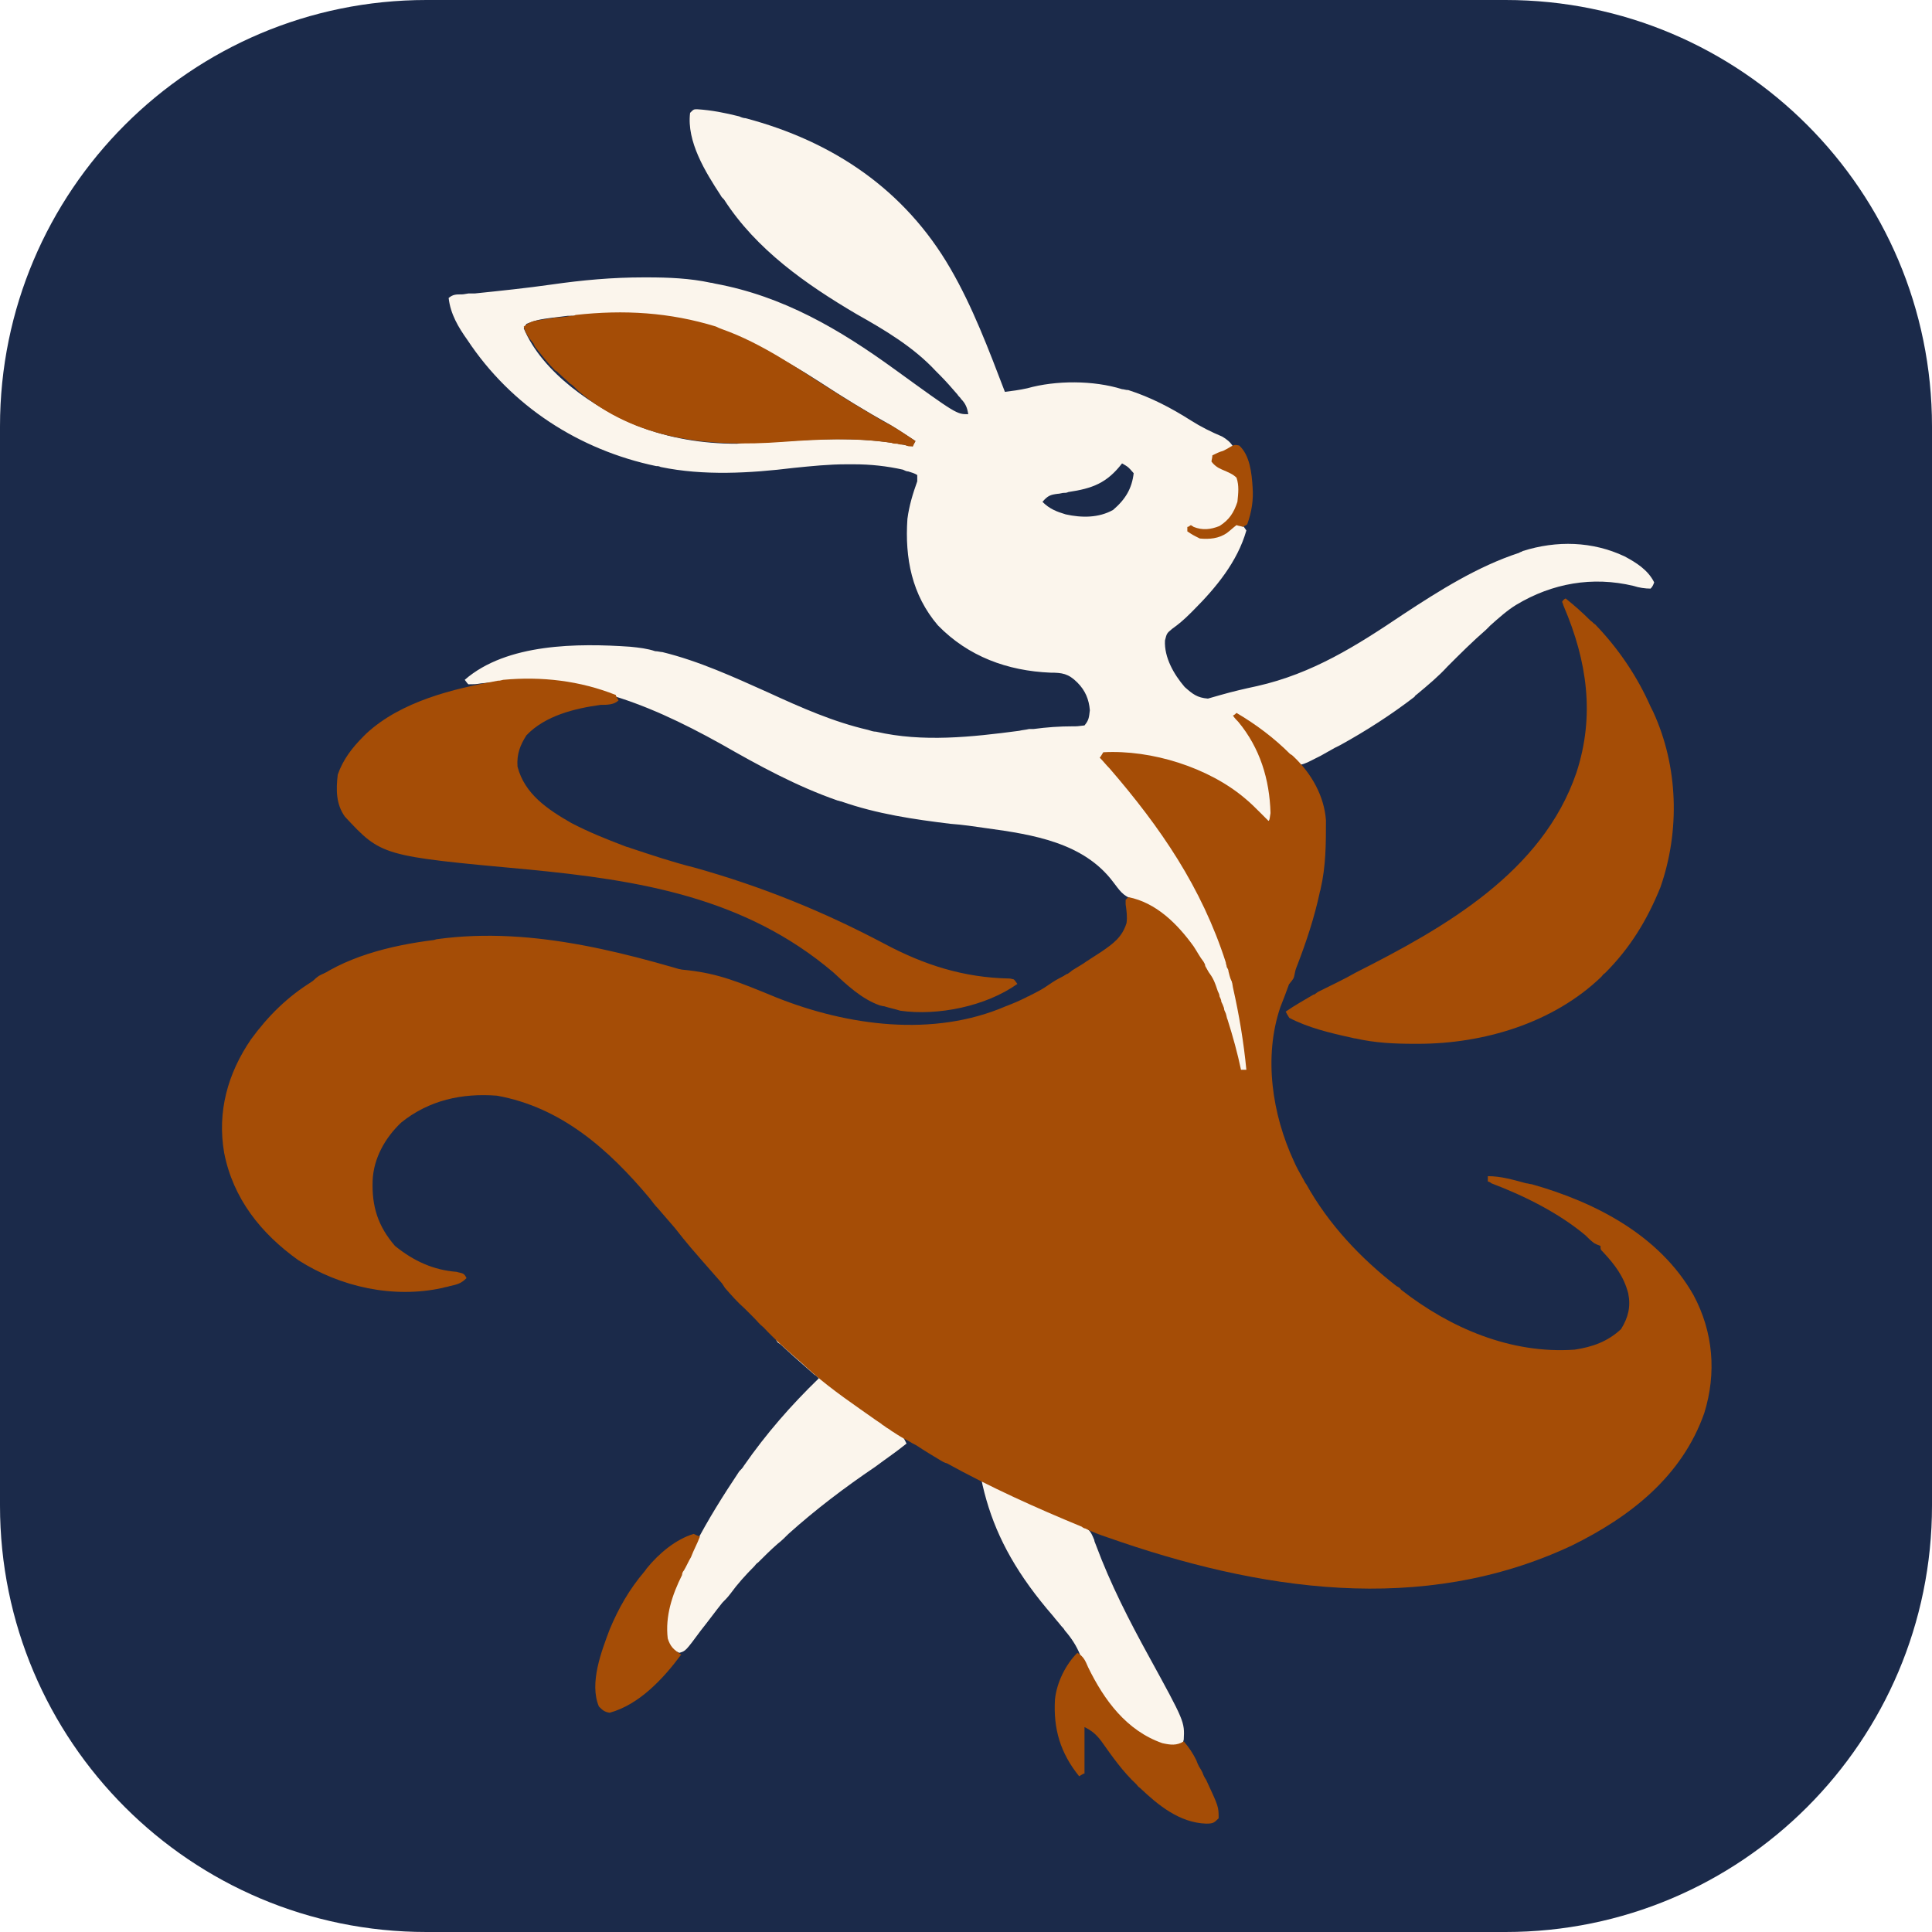
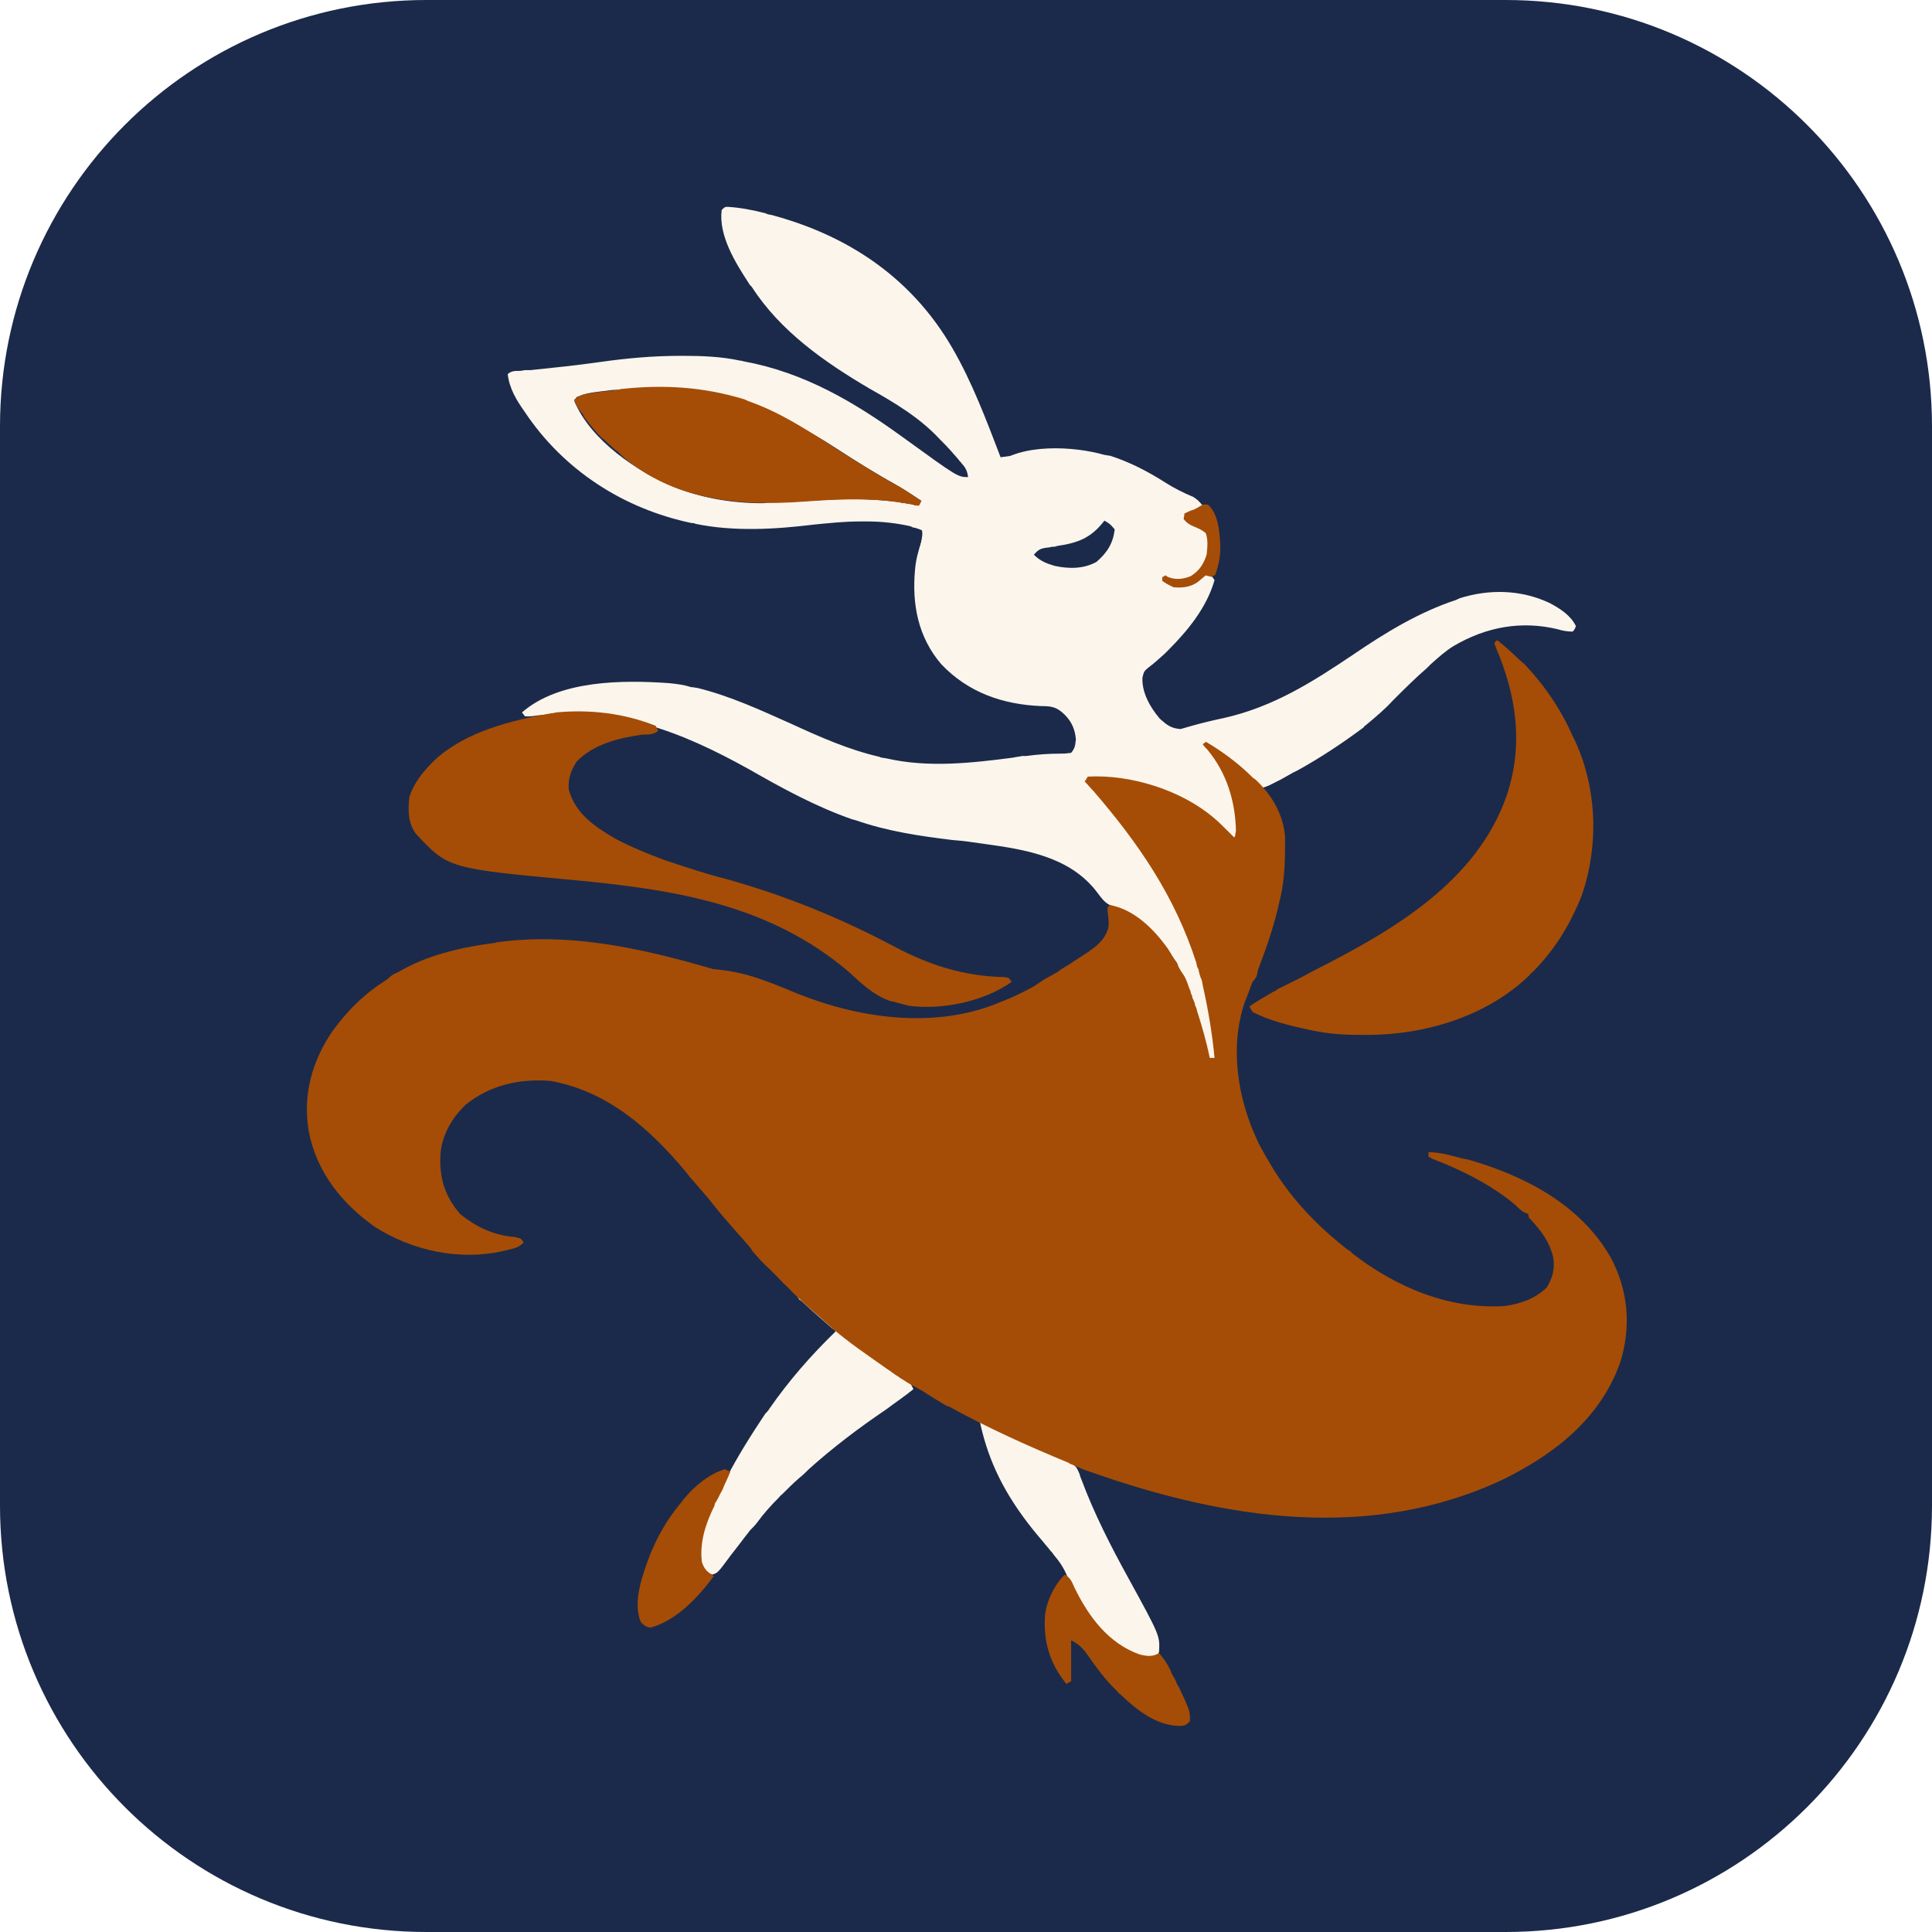
<svg xmlns="http://www.w3.org/2000/svg" viewBox="0 0 512 512" width="512" height="512">
  <rect width="512" height="512" rx="113" fill="#1B2A4A" />
-   <g transform="translate(252.8 256) scale(2.37)">
-     <path fill="#FBF5EC" d="M-28.7-95.8c1.6 .1 3.1 .4 4.7 .8c.2 .1 .5 .2 .7 .2c9.8 2.6 17.8 8 22.9 16.8c2.5 4.3 4.3 9.1 6.1 13.8c.8-.1 1.6-.2 2.5-.4c3.2-.9 7.4-.9 10.6 .1c.2 0 .4 .1 .7 .1c2.5 .8 4.8 2 7 3.4c1.1 .7 2.3 1.3 3.5 1.8c.5 .3 .9 .6 1.2 1.1c-.5 .4-.9 .6-1.5 .9c-.2 .1-.5 .2-.8 .3c.1 .2 .2 .5 .2 .7c.4 .2 .8 .4 1.2 .5c.6 .3 1 .7 1.5 1.1c.4 1.3 .1 2.5-.4 3.7c-.6 1.1-1.3 1.7-2.5 2.2c-.9 .1-1.7 0-2.6-.4c0 .2 0 .4 0 .5c.9 .6 1.9 .8 3 .6c.9-.4 1.6-.8 2.3-1.4c.7 .1 .7 .1 1.1 .7c-1 3.5-3.4 6.4-5.9 8.9c-.2 .2-.3 .3-.4 .4c-.7 .7-1.3 1.2-2 1.7c-.6 .5-.6 .5-.8 1.3c-.1 1.9 1 3.8 2.2 5.2c.9 .8 1.4 1.2 2.6 1.3c.7-.2 .7-.2 1.4-.4c1.4-.4 2.7-.7 4.1-1c6.2-1.4 11.1-4.5 16.3-8c4.1-2.7 8.4-5.4 13-6.9c.1-.1 .3-.1 .4-.2c3.8-1.2 7.8-1.1 11.4 .6c1.3 .7 2.6 1.5 3.3 2.9c-.1 .3-.2 .5-.4 .7c-.6 0-1.3-.1-1.9-.3c-4.6-1.1-9.1-.3-13.1 2.1c-1 .6-2 1.5-2.9 2.3c-.1 .1-.1 .1-.5 .5c-1.5 1.3-2.9 2.7-4.3 4.1c-1 1.1-2.2 2.1-3.4 3.1c-.1 .1-.2 .1-.3 .3c-2.6 2-5.4 3.8-8.3 5.4c-.2 .1-.4 .2-.6 .3c-.5 .3-1.1 .6-1.6 .9c-.2 .1-.4 .2-.6 .3c-.6 .3-1.1 .6-1.7 .7c-.6-.3-.6-.3-1.1-.9c-.9-1-1.8-1.9-2.9-2.7c-.1-.1-.1-.1-.5-.3c-.8-.6-1.7-1.2-2.6-1.7c0 .6 .2 .7 .6 1.2c2.4 2.6 3.2 6.3 3.4 9.7c-.1 .3-.1 .5-.1 .8c-.2 .1-.3 .2-.5 .3c-.2-.1-.3-.3-.5-.5c-4.2-4.7-10.1-6.7-16.3-7.1c-.1 0-.3 0-.4 0c-.4 0-.7 0-1.1 0c-.1 .1-.1 .2-.2 .4c.4 .4 .8 .9 1.3 1.4c1.2 1.3 2.4 2.8 3.5 4.2c.1 .1 .1 .1 .5 .6c2.5 3.3 4.7 6.9 6.4 10.6c.1 .2 .2 .4 .3 .7c2.3 4.8 3.5 10 4.2 15.3c0 .2 0 .4 .1 .7c0 .6 0 .6 0 1.4c-.1 .2-.3 .3-.5 .4c-.4-.4-.5-.7-.6-1.3c0-.2-.1-.4-.1-.6c-.1-.2-.1-.4-.2-.6c-1.5-6-3.8-12.7-9.4-16.1c-.7-.4-1.3-.7-2-.9c-1.1-.3-1.5-1-2.2-1.9c-3.3-4.4-9-5.3-14.1-6c-1.4-.2-2.7-.4-4.1-.5c-4.1-.5-8.2-1.1-12.2-2.5c-.1 0-.3-.1-.4-.1c-4.6-1.6-8.8-3.9-13-6.3c-8.8-4.9-16.7-7.9-26.9-6.8c-.5 .1-.9 .1-1.4 .1c-.1-.1-.1-.1-.4-.5c4.7-4.1 12.7-4.1 18.5-3.7c1 .1 1.9 .2 2.8 .5c.3 0 .6 .1 .8 .1c4.1 1 8 2.8 11.8 4.5c3.7 1.7 7.3 3.3 11.2 4.2c.3 .1 .6 .2 .9 .2c5.2 1.2 10.7 .6 16-.1c.4-.1 .7-.1 1.1-.2c.2 0 .3 0 .5 0c1.5-.2 2.9-.3 4.4-.3c.5 0 .5 0 1.3-.1c.5-.6 .5-.9 .6-1.7c-.1-1.2-.5-2.2-1.4-3.1c-1-1-1.7-1.1-3-1.1c-4.8-.2-9.2-1.8-12.6-5.3c-2.9-3.4-3.7-7.5-3.4-11.9c.2-1.5 .6-2.8 1.1-4.2c0-.3 0-.5 0-.7c-.3-.2-.7-.3-1-.4c-.2 0-.4-.1-.6-.2c-1.8-.4-3.6-.6-5.5-.6c-.3 0-.5 0-.8 0c-2 0-3.9 .2-5.9 .4c-4.9 .6-10.1 .9-14.9-.1c-.2-.1-.3-.1-.5-.1c-8.6-1.8-16.2-6.7-21.1-14.1c-1-1.4-1.9-2.9-2.1-4.7c.5-.4 .8-.4 1.5-.4c.1 0 .1 0 .7-.1c.2 0 .5 0 .7 0c2.9-.3 5.8-.6 8.6-1c3.5-.5 6.8-.8 10.3-.8c.1 0 .3 0 .4 0c2.4 0 4.8 .1 7.1 .6c.1 0 .1 0 .5 .1c7.6 1.4 13.9 5.1 20.1 9.6c6.9 5 6.9 5 8.2 5c-.1-.7-.3-1.2-.8-1.7c-.1-.2-.3-.3-.4-.5c-.6-.7-1.3-1.5-2-2.2c-.1-.1-.1-.1-.4-.4c-2.5-2.7-5.7-4.6-8.9-6.4c-5.6-3.3-11.2-7.2-14.8-12.8c-.2-.2-.3-.3-.4-.5c-1.7-2.6-3.8-6-3.4-9.2c.4-.4 .4-.4 .8-.4zM-42.4-72.7c-.2 0-.2 0-.8 0c-3.3 .4-3.3 .4-4.6 .9c-.1 .2-.2 .3-.3 .5c2.1 5 7.9 8.9 12.7 10.9c3.6 1.4 7.3 2 11.1 2c.3 0 .5-.1 .8-.1c1.7 0 3.3-.1 5-.2c4.5-.3 8.9-.4 13.3 .5c.2 0 .4 0 .6 .1c0-.1 0-.1 .3-.6c-.9-.6-1.8-1.2-2.8-1.8c-2.7-1.5-5.3-3.1-7.9-4.8c-8.8-5.7-16.8-8.6-27.4-7.4zM-20.1 33.8c4.2 0 8.4 0 12.6 0c0 4.2 0 8.3 0 12.6c-2.2 .1-4.4 .2-6.7 .2c2.1 1.7 4.4 3.3 6.7 4.8c.2 .1 .5 .3 .7 .4c.1 .1 .1 .1 .6 .5c.5 .3 .5 .3 .9 1.1c-1.1 .9-2.3 1.7-3.5 2.6c-3.4 2.3-6.7 4.8-9.7 7.5c-.4 .4-.8 .8-1.2 1.1c-.8 .7-1.5 1.4-2.2 2.1c-.2 .1-.3 .3-.4 .4c-1 1-1.9 2-2.7 3.1c-.3 .4-.6 .7-.9 1c-.8 1-1.6 2.1-2.4 3.1c-1.7 2.3-1.7 2.3-2.4 2.5c-.8-.3-1-.6-1.4-1.3c-.9-3.3 1.3-7.2 2.8-10.1c.1-.1 .1-.1 .3-.6c1.5-2.9 3.2-5.6 5-8.3c.2-.2 .4-.4 .5-.6c2.5-3.6 5.3-6.8 8.4-9.8c-.2-.2-.3-.3-.5-.4c-2.5-2.2-2.5-2.2-3.8-3.4c0 0 0 0-.3-.2c-.5-.7-.5-1.4-.4-2.2c0-.2 0-.3 0-.5c0-.6 0-1.1 0-1.7c0-1.3 0-2.6 0-3.9zM2.1 44.8c3.9 0 7.8 0 11.7 0c0 4.2 0 8.4 0 12.6c-3.4 .1-6.9 .2-10.4 .2c3.3 1.6 6.6 3.2 10 4.6c1.8 .8 1.8 .8 2.3 2c0 .1 0 .1 .2 .6c1.6 4.3 3.7 8.4 5.9 12.4c4 7.3 4 7.3 3.9 9.3c-.1 .4-.1 .4-.8 .8c-2.2 0-4.2-1.3-5.7-2.7c-2.3-2.2-3.8-4.7-5.1-7.6c-.4-1-1-1.9-1.7-2.7c-.1-.2-.3-.4-.4-.5c-.3-.4-.6-.7-.9-1.1c-7.9-9.1-9-16.2-9-27.9z" />
+   <g transform="translate(253.2 256) scale(2.1)">
+     <path fill="#FBF5EC" d="M-28.7-95.8c1.6 .1 3.1 .4 4.7 .8c.2 .1 .5 .2 .7 .2c9.8 2.6 17.8 8 22.9 16.8c2.5 4.3 4.3 9.1 6.1 13.8c.8-.1 1.6-.2 2.4-.4c1.1-.3 2-.4 3.1-.5c-1.4 1.4-2.8 2.7-4.3 3.9c-.8 .6-1.6 1.3-2.4 2c-.8 .7-1.5 1.3-2.3 2c-.4 .3-.8 .7-1.2 1c-1.1 .9-2.1 1.8-3.2 2.7c-.4 .3-.8 .6-1.2 1c-.5 .4-.5 .4-1.2 .4c0-.1 0-.1 .1-.7c.2-.7 .3-1.4 .4-2.1c-.3-.2-.7-.3-1-.4c-.2 0-.4-.1-.6-.2c-1.8-.4-3.6-.6-5.5-.6c-.3 0-.5 0-.8 0c-2 0-3.9 .2-5.9 .4c-4.9 .6-10.1 .9-14.9-.1c-.2-.1-.3-.1-.5-.1c-8.6-1.8-16.2-6.7-21.1-14.1c-1-1.4-1.9-2.9-2.1-4.7c.5-.4 .8-.4 1.5-.4c.1 0 .1 0 .7-.1c.2 0 .5 0 .7 0c2.9-.3 5.8-.6 8.6-1c3.5-.5 6.8-.8 10.3-.8c.1 0 .3 0 .4 0c2.4 0 4.8 .1 7.1 .6c.1 0 .1 0 .5 .1c7.6 1.4 13.9 5.1 20.1 9.6c6.9 5 6.9 5 8.2 5c-.1-.7-.3-1.2-.8-1.7c-.1-.2-.3-.3-.4-.5c-.6-.7-1.3-1.5-2-2.2c-.1-.1-.1-.1-.4-.4c-2.5-2.7-5.7-4.6-8.9-6.4c-5.6-3.3-11.2-7.2-14.8-12.8c-.2-.2-.3-.3-.4-.5c-1.7-2.6-3.8-6-3.4-9.2c.4-.4 .4-.4 .8-.4zM-42.4-72.7c-.2 0-.2 0-.8 0c-3.3 .4-3.3 .4-4.6 .9c-.1 .2-.2 .3-.3 .5c2.1 5 7.9 8.9 12.7 10.9c3.6 1.4 7.3 2 11.1 2c.3 0 .5-.1 .8-.1c1.7 0 3.3-.1 5-.2c4.5-.3 8.9-.4 13.3 .5c.2 0 .4 0 .6 .1c0-.1 0-.1 .3-.6c-.9-.6-1.8-1.2-2.8-1.8c-2.7-1.5-5.3-3.1-7.9-4.8c-8.8-5.7-16.8-8.6-27.4-7.4z" />
+     <path fill="#A54D06" d="M-26.6-71.5c.2 .1 .4 .2 .7 .3c4.5 1.6 8.4 4.4 12.4 6.9c1.7 1.1 3.4 2.1 5.1 3.1c.2 .1 .3 .2 .5 .3c.3 .1 .5 .3 .8 .4c1 .6 1.9 1.2 2.8 1.8c-.1 .2-.2 .4-.3 .6c-.5 0-.5 0-1-.2c-.3 0-.5 0-.7-.1c-.3 0-.5 0-.7-.1c-4.1-.6-8.1-.4-12.2-.1c-8.1 .6-16.4-.2-22.8-5.7c-.1-.1-.3-.3-.4-.4c-.2-.2-.3-.3-.5-.4c-.4-.4-.9-.8-1.3-1.2c-.1-.1-.2-.2-.4-.3c-.8-.8-1.5-1.7-2.2-2.6c-.1-.1-.1-.2-.2-.4c-.5-.6-.9-1.1-1.1-1.9c.7-.5 .9-.6 1.6-.7c.1 0 .1 0 .6-.1c.1 0 .1 0 .6-.1c.2 0 .4 0 .6-.1c.7 0 1.3-.1 1.9-.2c.2 0 .3 0 .5-.1c5.4-.6 10.5-.3 15.7 1.3z" />
+     <path fill="#FBF5EC" d="M18.8-64.5c.2 0 .4 .1 .7 .1c2.5 .8 4.8 2 7 3.4c1.1 .7 2.3 1.3 3.5 1.8c.5 .3 .8 .6 1.2 1.1c-.5 .4-.9 .6-1.5 .9c-.3 .1-.5 .2-.8 .3c.1 .2 .2 .5 .2 .7c.4 .2 .8 .4 1.2 .5c.6 .3 1 .7 1.5 1.1c.4 1.3 .1 2.5-.4 3.7c-.6 1.1-1.3 1.7-2.5 2.2c-.9 0-1.7 0-2.6-.4c0 .2 0 .4 0 .5c.9 .6 1.9 .8 3 .6c.9-.4 1.6-.8 2.3-1.4c.7 .1 .7 .1 1.1 .7c-1 3.5-3.4 6.4-5.9 8.9c-.2 .2-.3 .3-.4 .4c-.7 .6-1.3 1.2-2 1.7c-.6 .5-.6 .5-.8 1.3c-.1 1.9 1 3.8 2.2 5.2c.9 .8 1.4 1.2 2.6 1.3c.7-.2 .7-.2 1.4-.4c1.4-.4 2.7-.7 4.1-1c6.2-1.4 11.1-4.5 16.3-8c4.1-2.8 8.4-5.4 13-6.9c.1-.1 .3-.1 .4-.2c3.8-1.2 7.8-1.1 11.4 .6c1.3 .7 2.6 1.5 3.3 2.9c-.1 .3-.2 .5-.4 .7c-.6 0-1.3-.1-1.9-.3c-4.6-1.1-9-.3-13.1 2.1c-1 .6-2 1.5-2.9 2.3c-.2 .2-.3 .3-.5 .5c-1.5 1.3-2.9 2.7-4.3 4.1c-1 1.1-2.2 2.1-3.4 3.1c-.1 .1-.2 .1-.3 .3c-2.7 2-5.4 3.8-8.3 5.4c-.2 .1-.4 .2-.6 .3c-.5 .3-1.1 .6-1.6 .9c-.2 .1-.4 .2-.6 .3c-.6 .3-1.1 .6-1.7 .7c-.6-.3-.6-.3-1.1-.9c-.9-1-1.8-1.9-2.9-2.7c-.2-.1-.3-.2-.5-.3c-.8-.6-1.7-1.2-2.6-1.7c0 .6 .2 .7 .6 1.2c2.4 2.6 3.2 6.3 3.4 9.7c-.1 .2-.1 .2-.1 .8c-.2 .1-.3 .2-.5 .3c-.1-.1-.1-.1-.5-.5c-4.2-4.7-10.1-6.7-16.2-7.1c-.2 0-.4 0-.5 0c-.4 0-.8 0-1.1 0c-.1 .1-.1 .2-.2 .4c.4 .5 .8 .9 1.3 1.4c1.2 1.3 2.4 2.8 3.5 4.2c.1 .1 .1 .1 .5 .6c2.5 3.3 4.7 6.9 6.4 10.6c.1 .2 .2 .4 .3 .7c2.3 4.8 3.5 10 4.2 15.3c0 .2 0 .4 .1 .7c0 .6 0 .6 0 1.4c-.1 .2-.3 .3-.5 .4c-.4-.4-.5-.7-.6-1.3c0-.2-.1-.4-.2-.6c0-.2 0-.4-.1-.6c-1.5-6-3.8-12.7-9.4-16.1c-.7-.4-1.3-.7-2-.9c-1.1-.3-1.5-1-2.2-1.9c-3.4-4.4-9-5.3-14.1-6c-1.4-.2-2.7-.4-4.1-.5c-4.1-.5-8.2-1.1-12.2-2.5c-.1 0-.3-.1-.4-.1c-4.6-1.6-8.8-3.9-13-6.3c-8.8-4.9-16.7-7.9-26.9-6.8c-.5 .1-.9 .1-1.4 .1c-.2-.2-.3-.4-.4-.5c4.7-4.1 12.7-4.1 18.5-3.7c1 .1 1.9 .2 2.8 .5c.3 0 .6 .1 .8 .1c4.1 1 8 2.8 11.8 4.5c3.7 1.7 7.3 3.3 11.2 4.2c.2 .1 .2 .1 .9 .2c5.2 1.2 10.7 .6 16-.1c.4-.1 .7-.1 1.1-.2c.1 0 .1 0 .5 0c1.5-.2 2.9-.3 4.4-.3c.5 0 .5 0 1.3-.1c.5-.6 .5-.9 .6-1.7c-.1-1.2-.5-2.2-1.4-3.1c-1-1-1.7-1.1-3-1.1c-4.8-.2-9.2-1.7-12.6-5.3c-2.9-3.4-3.7-7.5-3.3-11.9c.1-1.2 .4-2.4 .8-3.5c.2-.7 .2-.7 .1-1.3c0-.1 0-.3-.1-.5c.5-.5 .5-.5 1.1-.9c.1-.1 .1-.1 .6-.6c.2-.1 .4-.3 .6-.5c.4-.2 .7-.5 1-.7c.2-.2 .3-.3 .5-.4c.6-.5 1.2-1.1 1.8-1.6c1-.8 1.9-1.6 2.9-2.4c.3-.2 .6-.5 .8-.8c3.2-2.8 10-2.4 13.8-1.3zM-20.1 33.8c4.2 0 8.4 0 12.6 0c0 4.2 0 8.3 0 12.6c-2.2 .1-4.4 .2-6.7 .2c2.1 1.7 4.4 3.3 6.7 4.8c.2 .1 .5 .3 .7 .4c.1 .1 .1 .1 .6 .5c.5 .3 .5 .3 .9 1.1c-1.1 .9-2.3 1.7-3.5 2.6c-3.4 2.3-6.7 4.8-9.7 7.5c-.4 .4-.8 .8-1.2 1.1c-.8 .7-1.5 1.4-2.2 2.1c-.2 .1-.3 .3-.4 .4c-1 1-1.9 2-2.7 3.1c-.3 .4-.6 .7-.9 1c-.8 1-1.6 2.1-2.4 3.1c-1.7 2.3-1.7 2.3-2.4 2.5c-.8-.3-1-.6-1.4-1.3c-.9-3.3 1.3-7.2 2.8-10.1c.1-.1 .1-.1 .3-.6c1.5-2.9 3.2-5.6 5-8.3c.2-.2 .4-.4 .5-.6c2.5-3.6 5.3-6.8 8.4-9.8c-.2-.2-.3-.3-.5-.4c-2.5-2.2-2.5-2.2-3.8-3.4c0 0 0 0-.3-.2c-.5-.7-.5-1.4-.4-2.2c0-.2 0-.3 0-.5c0-.6 0-1.1 0-1.7c0-1.3 0-2.6 0-3.9zM2.1 44.8c3.9 0 7.8 0 11.7 0c0 4.2 0 8.4 0 12.6c-3.4 .1-6.9 .2-10.4 .2c3.3 1.6 6.6 3.2 10 4.6c1.8 .8 1.8 .8 2.3 2c0 .1 0 .1 .2 .6c1.6 4.3 3.7 8.4 5.9 12.4c4 7.3 4 7.3 3.9 9.3c-.1 .4-.1 .4-.8 .8c-2.2 0-4.2-1.3-5.7-2.7c-2.3-2.2-3.8-4.7-5.1-7.6c-.4-1-1-1.9-1.7-2.7c-.1-.2-.3-.4-.4-.5c-.3-.4-.6-.7-.9-1.1c-7.9-9.1-9-16.2-9-27.9z" />
    <path fill="#1B2A4A" d="M18.8-56.2c.7 .4 .7 .4 1.3 1.1c-.2 1.7-.9 2.9-2.3 4.1c-1.6 .9-3.5 .9-5.3 .5c-1-.3-1.8-.6-2.6-1.4c.6-.7 .9-.8 1.7-.9c.1 0 .1 0 .6-.1c.2 0 .4 0 .6-.1c2.7-.4 4.3-1 6-3.2z" />
    <g fill="#A54D06" fill-rule="evenodd">
-       <path d="M-26.6-71.5c.2 .1 .4 .2 .7 .3c4.5 1.6 8.4 4.4 12.4 6.9c1.7 1.1 3.4 2.1 5.1 3.1c.2 .1 .3 .2 .5 .3c.3 .1 .5 .3 .8 .4c1 .6 1.9 1.2 2.8 1.8c-.1 .2-.2 .4-.3 .6c-.5 0-.5 0-1-.2c-.3 0-.5 0-.7-.1c-.3 0-.5 0-.7-.1c-4.1-.6-8.1-.4-12.2-.1c-8.1 .6-16.4-.2-22.8-5.7c-.1-.1-.3-.3-.4-.4c-.2-.2-.3-.3-.5-.4c-.4-.4-.9-.8-1.3-1.2c-.1-.1-.2-.2-.4-.3c-.8-.8-1.5-1.7-2.2-2.6c-.1-.1-.1-.2-.2-.4c-.5-.6-.9-1.1-1.1-1.9c.7-.5 .9-.6 1.6-.7c.1 0 .1 0 .6-.1c.1 0 .1 0 .6-.1c.2 0 .4 0 .6-.1c.7 0 1.3-.1 1.9-.2c.2 0 .3 0 .5-.1c5.4-.6 10.5-.3 15.7 1.3zM31.9-58.2c1.2 1.1 1.4 3.1 1.5 4.7c.1 1.4-.1 2.7-.6 4.1c-.1 .1-.3 .2-.5 .3c-.2-.1-.5-.1-.7-.2c-.4 .3-.7 .6-1.1 .9c-.9 .6-1.9 .7-3 .6c-.8-.4-.8-.4-1.4-.8c0-.1 0-.3 0-.5c.1 0 .1 0 .4-.2c.1 .1 .2 .1 .3 .2c1 .4 1.9 .3 2.9-.1c1.1-.7 1.6-1.5 2-2.7c.1-1 .2-1.8-.1-2.7c-.4-.4-.9-.6-1.6-.9c-.5-.2-.9-.5-1.2-.9c0-.2 .1-.4 .1-.7c.4-.2 .8-.4 1.2-.5c.4-.2 .4-.2 .9-.5c.4-.2 .4-.2 .9-.1zM-29.1 63.5c.2 .1 .4 .2 .7 .3c-.3 .8-.7 1.5-1 2.3c-.3 .5-.5 1-.8 1.5c-.1 .1-.2 .3-.2 .5c-1.1 2.2-1.9 4.6-1.6 7.1c.3 .9 .6 1.2 1.5 1.8c-2 2.7-4.7 5.6-8 6.5c-.6-.1-.8-.3-1.2-.7c-1.1-2.6 .3-6.2 1.2-8.6c1-2.4 2.2-4.5 3.9-6.5c.1-.1 .2-.3 .3-.4c1.3-1.6 3.2-3.2 5.2-3.8zM13.8 76.8c.7 .4 .9 .9 1.2 1.6c1.8 3.7 4.3 7.1 8.3 8.5c.9 .2 1.6 .3 2.4-.2c.6 .7 1 1.3 1.4 2.1c.1 .3 .2 .5 .3 .7c.2 .3 .3 .5 .4 .7c.1 .3 .2 .5 .4 .8c1.4 3 1.4 3 1.4 4.3c-.5 .5-.6 .6-1.4 .6c-3-.1-5.4-2.1-7.4-4c-.2-.1-.3-.3-.4-.4c-1.5-1.4-2.7-3.1-3.9-4.8c-.6-.8-1.1-1.2-1.9-1.6c0 .2 0 .3 0 .5c0 .7 0 1.4 0 2.1c0 .2 0 .5 0 .7c0 .2 0 .5 0 .7c0 .2 0 .5 0 .7c0 .1 0 .3 0 .5c-.1 0-.1 0-.6 .3c-2.1-2.6-2.9-5.3-2.7-8.6c.2-1.9 1.2-3.9 2.5-5.2z" />
+       <path d="M31.9-58.2c1.2 1.1 1.4 3.1 1.5 4.7c.1 1.4-.1 2.7-.6 4.1c-.1 .1-.3 .2-.5 .3c-.2-.1-.5-.1-.7-.2c-.4 .3-.7 .6-1.1 .9c-.9 .6-1.9 .7-3 .6c-.8-.4-.8-.4-1.4-.8c0-.1 0-.3 0-.5c.1 0 .1 0 .4-.2c.1 .1 .2 .1 .3 .2c1 .4 1.9 .3 2.9-.1c1.1-.7 1.6-1.5 2-2.7c.1-1 .2-1.8-.1-2.7c-.4-.4-.9-.6-1.6-.9c-.5-.2-.9-.5-1.2-.9c0-.2 .1-.4 .1-.7c.4-.2 .8-.4 1.2-.5c.4-.2 .4-.2 .9-.5c.4-.2 .4-.2 .9-.1zM-29.1 63.5c.2 .1 .4 .2 .7 .3c-.3 .8-.7 1.5-1 2.3c-.3 .5-.5 1-.8 1.5c-.1 .1-.2 .3-.2 .5c-1.1 2.2-1.9 4.6-1.6 7.1c.3 .9 .6 1.2 1.5 1.8c-2 2.7-4.7 5.6-8 6.5c-.6-.1-.8-.3-1.2-.7c-1.1-2.6 .3-6.2 1.2-8.6c1-2.4 2.2-4.5 3.9-6.5c.1-.1 .2-.3 .3-.4c1.3-1.6 3.2-3.2 5.2-3.8zM13.8 76.8c.7 .4 .9 .9 1.2 1.6c1.8 3.7 4.3 7.1 8.3 8.5c.9 .2 1.6 .3 2.4-.2c.6 .7 1 1.3 1.4 2.1c.1 .3 .2 .5 .3 .7c.2 .3 .3 .5 .4 .7c.1 .3 .2 .5 .4 .8c1.4 3 1.4 3 1.4 4.3c-.5 .5-.6 .6-1.4 .6c-3-.1-5.4-2.1-7.4-4c-.2-.1-.3-.3-.4-.4c-1.5-1.4-2.7-3.1-3.9-4.8c-.6-.8-1.1-1.2-1.9-1.6c0 .2 0 .3 0 .5c0 .7 0 1.4 0 2.1c0 .2 0 .5 0 .7c0 .2 0 .5 0 .7c0 .2 0 .5 0 .7c0 .1 0 .3 0 .5c-.1 0-.1 0-.6 .3c-2.1-2.6-2.9-5.3-2.7-8.6c.2-1.9 1.2-3.9 2.5-5.2z" />
      <path d="M68.4-41.1c1 .8 1.9 1.6 2.8 2.5c.2 .1 .3 .3 .5 .4c2.6 2.7 4.7 5.8 6.2 9.2c.1 .2 .2 .4 .3 .6c2.8 6.1 3 13.3 .8 19.6c-1.5 3.7-3.4 6.8-6.2 9.6c-.2 .1-.3 .3-.4 .4c-5.4 5.2-13.2 7.5-20.5 7.5c-.1 0-.3 0-.4 0c-2.3 0-4.4-.1-6.6-.6c-.1 0-.1 0-.5-.1c-2.3-.5-4.8-1.1-6.9-2.2c-.2-.3-.3-.5-.4-.7c1-.7 2.1-1.3 3.1-1.9c.1 0 .1 0 .5-.3c1.4-.7 2.9-1.4 4.3-2.2c9.9-5 20.8-11.2 24.6-22.3c2.1-6.4 1.2-12.5-1.4-18.6c-.1-.2-.1-.4-.2-.5c.1-.2 .2-.3 .4-.4zM-37.8-30.3c0 .1 0 .1 .3 .6c-.5 .5-1.3 .5-2 .5c-2.9 .4-6.2 1.2-8.3 3.4c-.7 1.1-1.1 2.1-1 3.5c.8 3.1 3.4 4.8 6 6.3c1.9 1 3.9 1.8 6 2.6c.2 .1 .4 .1 .6 .2c2.4 .8 4.8 1.6 7.2 2.2c7.5 2.1 14.4 4.9 21.2 8.5c4.5 2.4 8.9 3.8 14 3.9c.1 0 .1 0 .5 .1c.2 .2 .3 .4 .4 .5c-3.5 2.5-8.9 3.6-13.1 3c-.6-.2-1.2-.3-1.8-.5c-.1 0-.1 0-.5-.1c-2-.7-3.7-2.3-5.2-3.7c-9.9-8.4-21.7-10.3-34.2-11.5c-16.3-1.5-16.3-1.5-20.4-5.9c-1-1.4-1-3-.8-4.7c.6-1.7 1.6-3 2.9-4.3c.1-.1 .2-.2 .3-.3c3.9-3.6 9.7-5 14.7-5.9c.2 0 .2 0 .6-.1c4.3-.4 8.6 .1 12.6 1.7zM31.6-28.3c2.2 1.3 4.2 2.8 6 4.6c.2 .1 .3 .2 .4 .3c2 1.9 3.4 4.4 3.6 7.1c0 2.6 0 5.1-.6 7.7c0 .1-.1 .3-.1 .4c-.6 2.8-1.5 5.5-2.5 8.1c-.2 .5-.2 .5-.3 1c-.1 .5-.1 .5-.6 1.1c-1.1 .3-2.1 .3-3.2 .2c-.1 0-.1 0-.8 0c-1.6 0-1.6 0-2.3-.2c-.3-.6-.3-.6-.5-1.4c0-.2-.1-.3-.2-.5c0-.2-.1-.3-.1-.5c-2.7-8.4-7.3-15.1-13-21.7c-.4-.4-.7-.8-1.1-1.2c.1-.1 .1-.1 .4-.6c5.4-.3 11.8 1.7 15.9 5.2c.6 .5 1.1 1 1.7 1.6c.1 .1 .3 .3 .5 .5c.1 .1 .2 .2 .4 .4c.1-.2 .1-.2 .2-.9c-.1-3.8-1.2-7.3-3.6-10.2c-.2-.2-.4-.4-.6-.7c.2-.1 .3-.2 .4-.3zM19.5-7.7c3.1 .6 5.5 3 7.3 5.5c.4 .6 .7 1.2 1.1 1.7c.1 .2 .2 .3 .2 .5c.4 .7 .7 1.2 .8 2c-5.8 0-11.7 0-17.7 0c.4-.4 .8-.7 1.4-1.1c.1 0 .1 0 .5-.3c.1-.1 .1-.1 .6-.4c.3-.2 .7-.4 1.1-.7c.6-.4 1.1-.7 1.7-1.1c1.3-.9 2.3-1.6 2.8-3.2c.1-.7 0-1.4-.1-2.1c0-.2 0-.3 0-.5c.1-.1 .2-.2 .3-.3zM-25.6 1.9c0 0 0 .1 0 .1c-15.3 0-30.7 0-46.5 0c3.8-3 9.1-4.3 13.9-4.9c.1 0 .3-.1 .4-.1c10.9-1.5 21.9 1.7 32.2 4.9z" />
      <path d="M-66.2 .4c.3 0 .7 0 1.1 0c1 0 2.1 0 3.1 0c.6 0 1.3 0 1.9 0c2.1 0 4.1 0 6.2 0c2.1-.1 4.2-.1 6.3-.1c19.2-.3 19.2-.3 27.7 3.2c8 3.2 17.6 4.5 25.7 1c.8-.3 1.5-.6 2.3-1c.1-.1 .3-.1 .4-.2c.8-.4 1.4-.7 2.1-1.2c2-1.4 3.7-1.8 6.1-1.7c.4 0 .7 0 1.1 0c.7-.1 1.3 0 2 0c.9 0 1.8 0 2.7-.1c.7 0 1.4 0 2.1 0c.3 0 .6 0 1 0c.9 0 1.9 0 2.8 .3c.6 .7 .8 1.3 1.1 2.2c.1 .2 .2 .4 .2 .6c.1 .2 .2 .4 .2 .6c.1 .2 .2 .4 .3 .7c0 .2 .1 .4 .2 .6c.1 .3 .1 .5 .2 .7c.6 1.9 1.1 3.7 1.5 5.6c.2 0 .4 0 .6 0c-.3-3.1-.8-6.1-1.5-9.2c-.1-.6-.2-1.2-.3-1.8c2.3 0 4.7 0 7.1 0c-1.1 3-1.1 3-1.5 4c-1.9 5.6-.9 12 1.5 17.2c.3 .7 .7 1.4 1.1 2.1c.1 .2 .2 .4 .3 .5c2.5 4.5 6.1 8.3 10.1 11.4c.2 .1 .4 .2 .5 .4c5.5 4.3 12.3 7.2 19.4 6.7c2-.3 3.7-.9 5.2-2.3c.8-1.3 1.1-2.5 .8-4c-.5-1.9-1.5-3.2-2.8-4.6c-.3-.3-.3-.3-.3-.7c-.3-.1-.5-.2-.7-.3c-.4-.3-.7-.6-1-.9c-3-2.5-6.8-4.4-10.5-5.8c-.1-.1-.3-.2-.4-.2c0-.2 0-.4 0-.6c1.5 0 2.8 .4 4.3 .8c.2 0 .4 .1 .6 .1c7.1 2 14.3 5.7 18.1 12.4c2.2 4.1 2.6 8.7 1.2 13.2c-2.5 7.1-8.3 11.6-14.8 14.8c-16.8 7.9-35.1 5-51.9-.9c-.9-.3-1.7-.6-2.5-1c-.1 0-.3-.1-.4-.2c-5.1-2.1-10.2-4.4-15.1-7.1c-.1 0-.3-.1-.5-.2c-1-.6-2-1.2-2.9-1.8c-.4-.2-.4-.2-.9-.5c-.6-.3-1.1-.6-1.7-1c-.2-.1-.4-.3-.6-.4c-.2-.1-.4-.3-.6-.4c-.1-.1-.1-.1-.7-.5c-2.4-1.7-4.8-3.3-7.1-5.3c-.3-.3-.7-.6-1.1-1c-1.5-1.3-3-2.6-4.4-4.1c-.4-.3-.7-.7-1.1-1.1c-.2-.2-.4-.4-.7-.7c-.1-.1-.2-.2-.3-.3c-.8-.7-1.5-1.5-2.2-2.3c-.2-.3-.3-.5-.5-.7c-3.6-4.1-3.6-4.1-5.1-6c-.6-.7-1.2-1.4-1.9-2.2c-.3-.3-.6-.7-.9-1.1c-4.6-5.5-9.9-10.2-17.1-11.5c-3.9-.3-7.6 .5-10.7 3c-1.8 1.7-3.1 4-3.2 6.5c-.1 2.9 .6 5.1 2.5 7.3c2.1 1.7 4.3 2.7 6.9 2.9c.3 .1 .5 .1 .7 .2c.2 .1 .3 .3 .4 .5c-.6 .6-1 .7-1.9 .9c-.3 .1-.5 .1-.8 .2c-5.5 1.2-11.4-.1-16.1-3.1c-4.2-3-7.3-6.9-8.3-12c-.8-4.6 .4-8.9 3-12.7c1.9-2.6 4.1-4.8 6.9-6.5c.2-.2 .4-.4 .7-.6c1.4-.8 3.1-.7 4.8-.7z" />
    </g>
  </g>
</svg>
